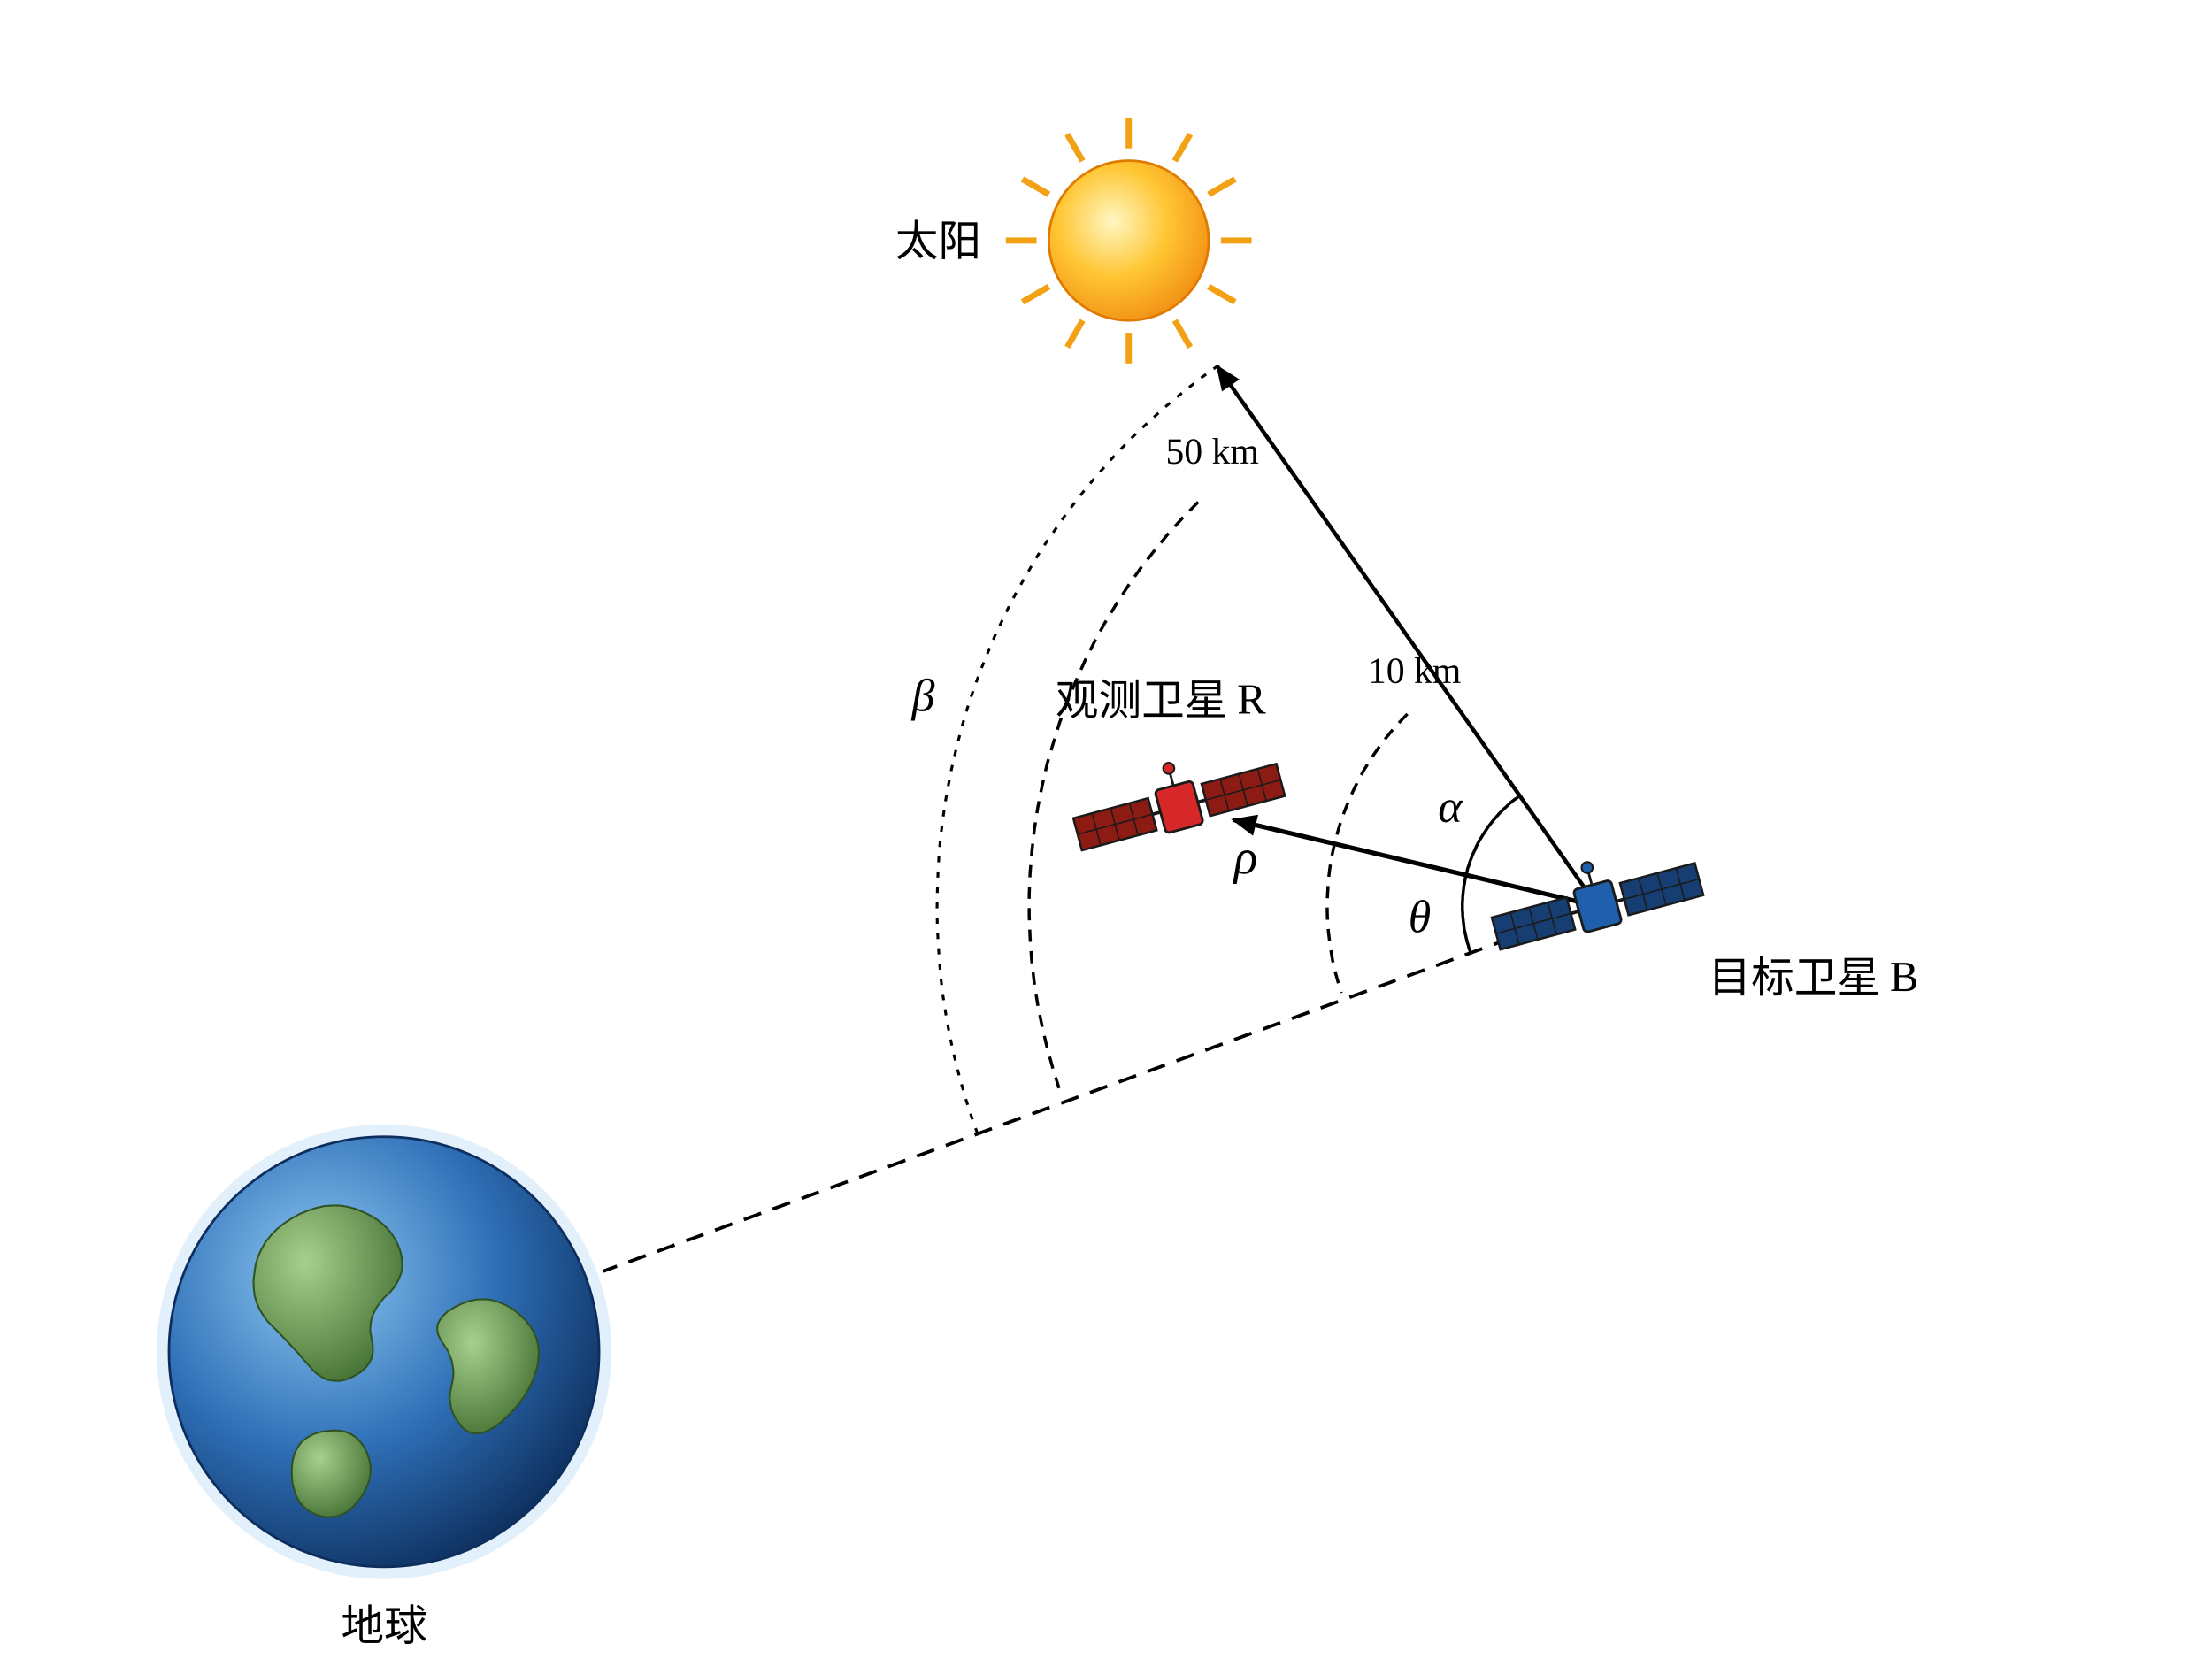
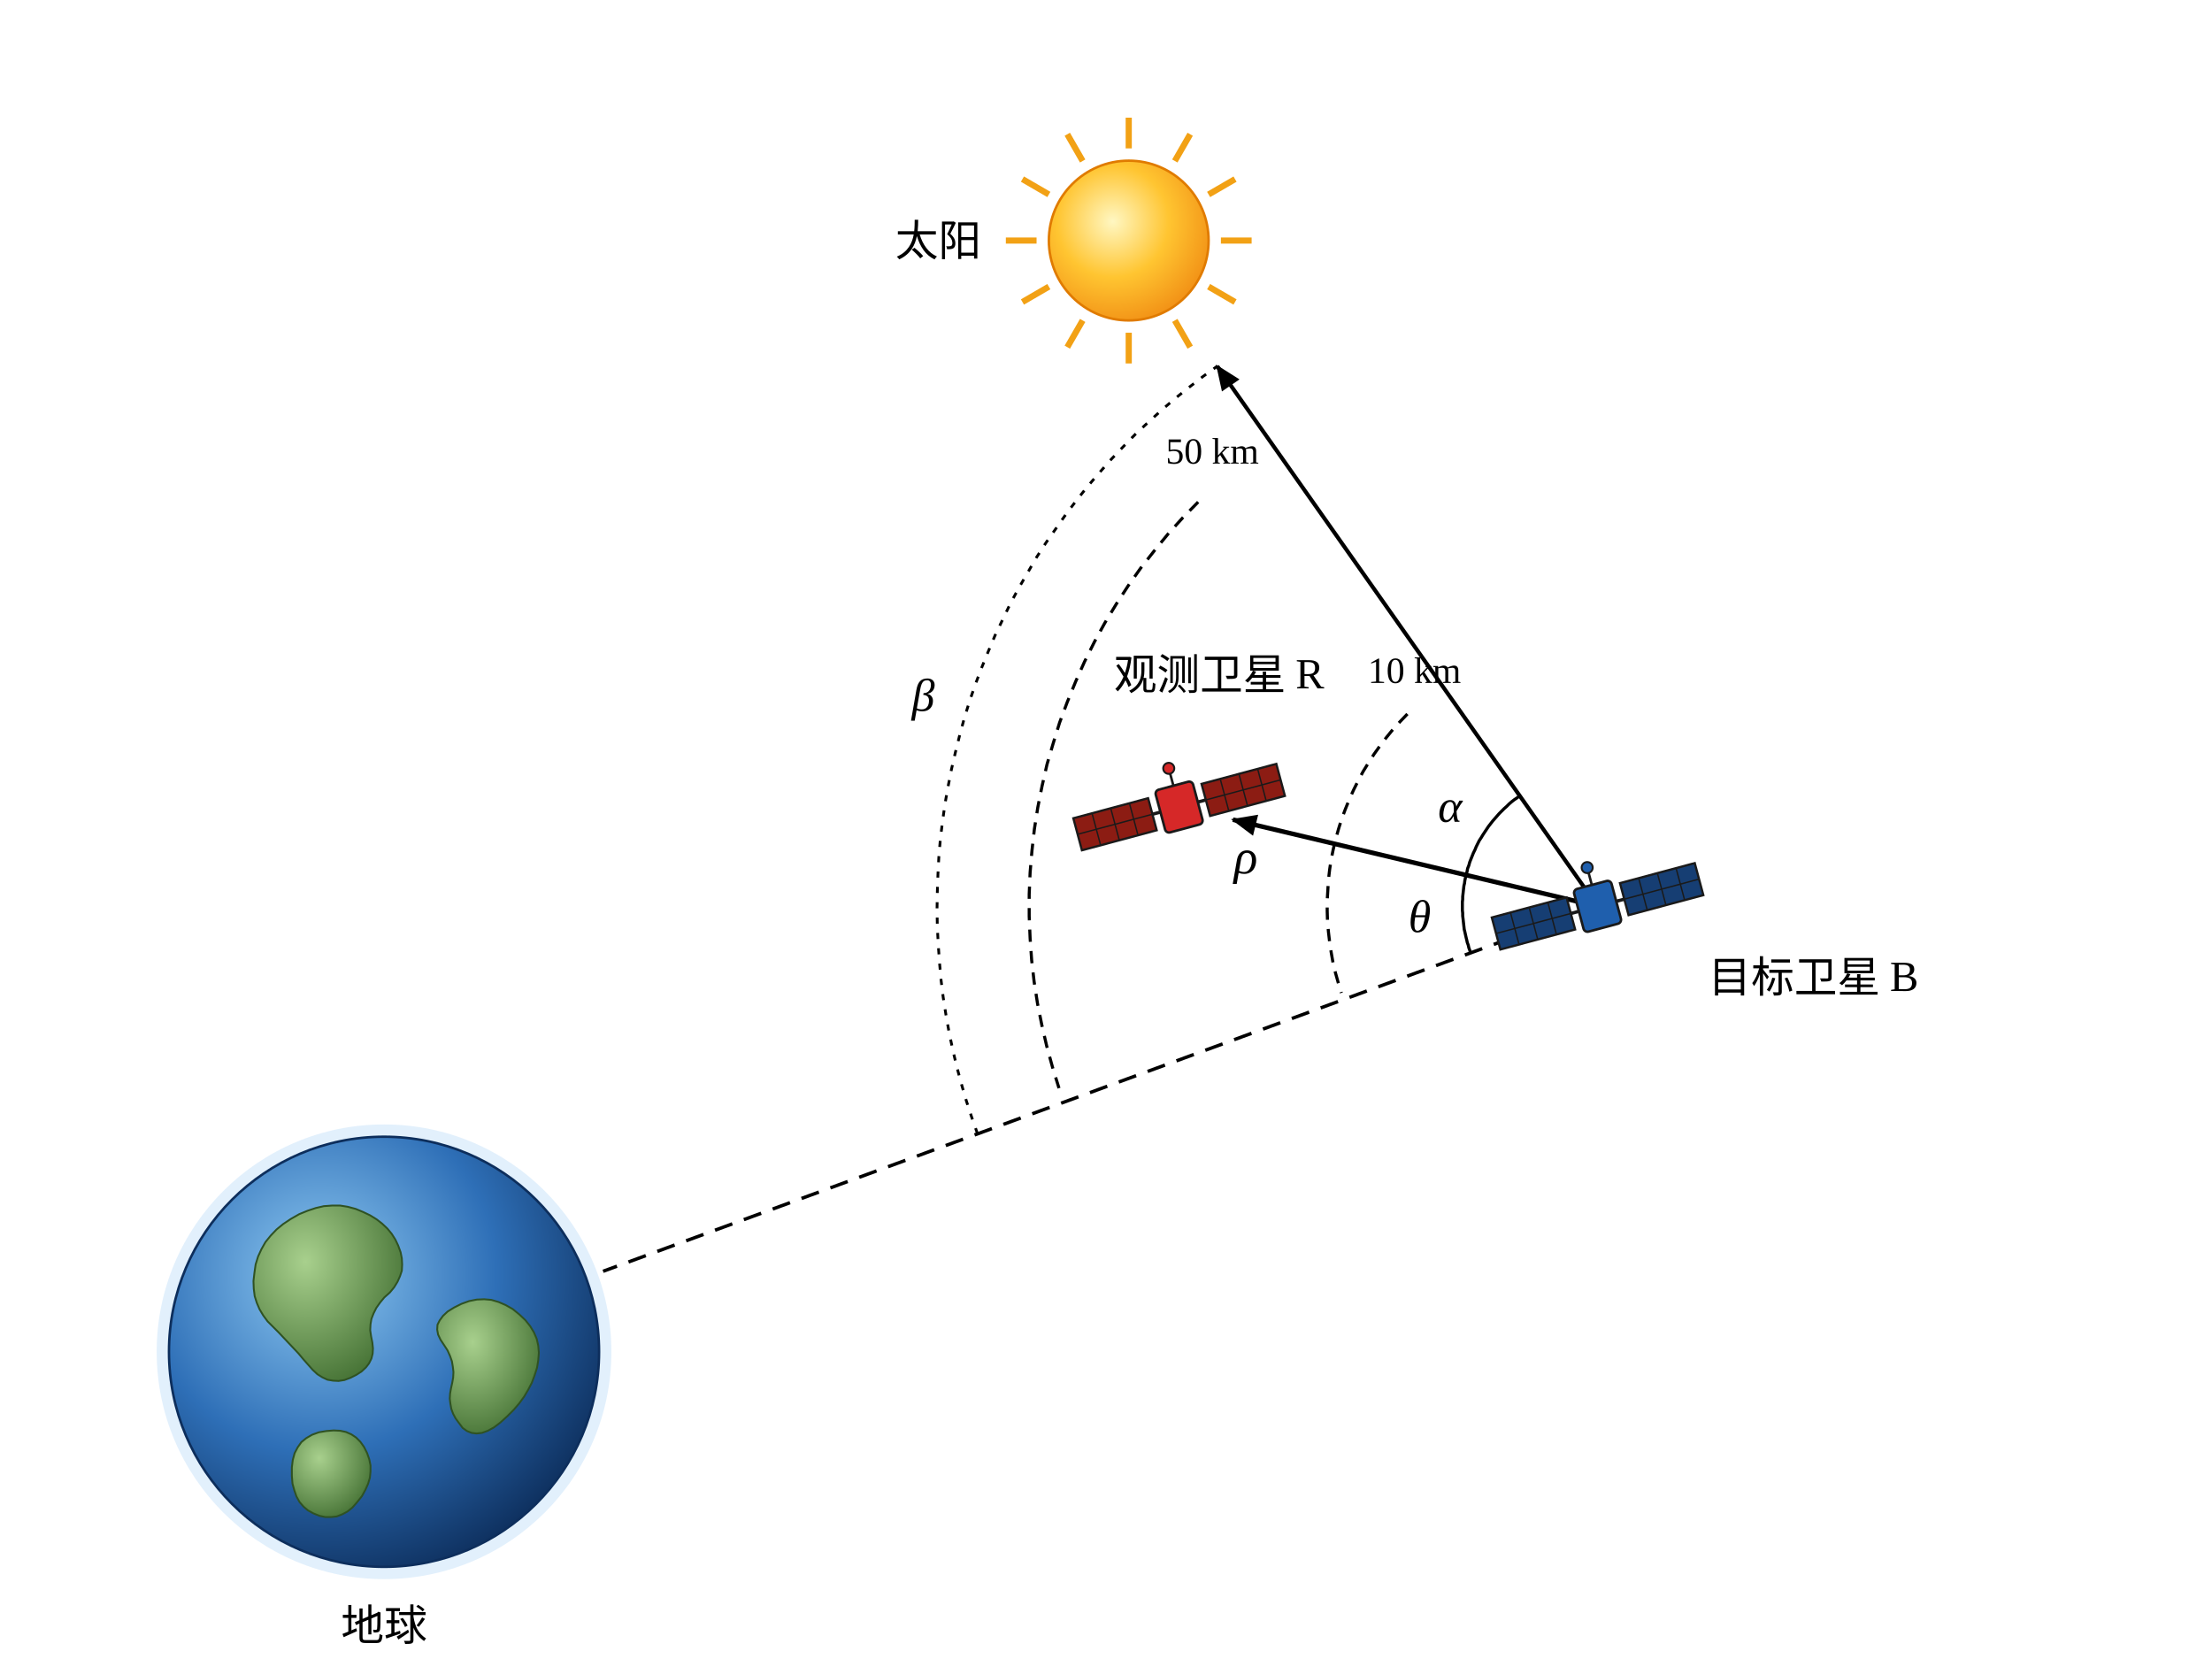
<svg xmlns="http://www.w3.org/2000/svg" width="720" height="540" viewBox="0 0 720 540">
  <rect x="0" y="0" width="720" height="540" fill="#FFFFFF" />
  <defs>
    <radialGradient id="gEarth" cx="0.35" cy="0.32" r="0.75">
      <stop offset="0" stop-color="#8EC9F2" />
      <stop offset="0.55" stop-color="#2E6FB7" />
      <stop offset="1" stop-color="#0D2E5C" />
    </radialGradient>
    <radialGradient id="gLand" cx="0.35" cy="0.32" r="0.8">
      <stop offset="0" stop-color="#A8D08D" />
      <stop offset="1" stop-color="#3E6B2E" />
    </radialGradient>
    <radialGradient id="gSun" cx="0.4" cy="0.38" r="0.7">
      <stop offset="0" stop-color="#FFF7C2" />
      <stop offset="0.5" stop-color="#FFC531" />
      <stop offset="1" stop-color="#F08A12" />
    </radialGradient>
  </defs>
  <circle cx="125" cy="440" r="74" fill="#CFE6FA" stroke="none" fill-opacity="0.6" />
  <circle cx="125" cy="440" r="70" fill="url(#gEarth)" stroke="#0D2E5C" stroke-width="0.8" />
  <polygon points="94.6,396.8 97.4,395.2 100.1,394.1 102.8,393.2 105.4,392.6 108.1,392.4 110.7,392.4 113.2,392.8 115.8,393.5 118.2,394.5 120.5,395.6 122.6,396.9 124.4,398.3 126.1,399.9 127.5,401.6 128.7,403.5 129.6,405.4 130.4,407.6 130.8,409.6 130.9,411.6 130.8,413.6 130.2,415.4 129.4,417.2 128.3,419.0 126.9,420.7 125.1,422.3 123.7,424.0 122.5,425.7 121.6,427.5 120.9,429.3 120.6,431.1 120.5,433.0 120.8,435.0 121.2,437.0 121.4,438.9 121.3,440.6 120.9,442.2 120.1,443.8 119.1,445.1 117.7,446.4 116.0,447.5 114.0,448.5 112.1,449.2 110.2,449.5 108.4,449.4 106.6,449.1 104.9,448.3 103.3,447.3 101.8,445.9 100.2,444.1 98.7,442.4 97.2,440.6 95.6,438.9 93.9,437.1 92.3,435.4 90.6,433.6 88.9,431.9 87.1,430.1 85.7,428.2 84.5,426.2 83.6,424.1 82.9,421.9 82.6,419.5 82.5,417.0 82.8,414.4 83.2,411.6 84.0,409.0 85.1,406.6 86.4,404.3 88.1,402.2 90.0,400.2 92.2,398.4" fill="url(#gLand)" stroke="#2F5223" stroke-width="0.6" />
  <polygon points="147.8,425.6 150.2,424.4 152.7,423.5 155.2,423.0 157.6,422.9 159.9,423.1 162.3,423.8 164.6,424.8 166.9,426.1 169.1,427.9 171.0,429.7 172.6,431.7 173.8,433.7 174.7,435.8 175.2,438.0 175.4,440.3 175.2,442.8 174.8,445.2 174.0,447.7 173.1,450.1 171.9,452.4 170.6,454.6 169.0,456.8 167.2,458.9 165.1,461.0 162.9,463.0 160.8,464.6 158.8,465.7 156.9,466.4 155.1,466.6 153.5,466.4 152.0,465.8 150.6,464.8 149.4,463.2 148.3,461.7 147.5,460.2 146.9,458.6 146.6,456.9 146.4,455.3 146.5,453.6 146.8,451.9 147.2,450.1 147.5,448.4 147.6,446.6 147.4,444.9 147.1,443.1 146.5,441.4 145.7,439.6 144.6,437.9 143.4,436.1 142.6,434.4 142.3,432.8 142.4,431.2 143.1,429.8 144.2,428.3 145.7,426.9" fill="url(#gLand)" stroke="#2F5223" stroke-width="0.6" />
  <polygon points="103.8,466.2 106.2,465.8 108.6,465.6 110.7,465.7 112.6,466.1 114.4,466.9 115.9,467.9 117.3,469.3 118.5,471.0 119.5,473.0 120.2,475.0 120.6,477.0 120.6,479.0 120.4,481.0 119.8,483.0 118.9,485.0 117.8,487.0 116.2,489.0 114.7,490.7 113.1,492.0 111.4,492.9 109.6,493.6 107.8,493.8 105.9,493.8 104.0,493.4 102.0,492.6 100.2,491.6 98.8,490.4 97.5,488.9 96.5,487.1 95.8,485.1 95.2,482.9 95.0,480.4 95.0,477.6 95.3,475.2 95.9,473.0 96.9,471.1 98.1,469.4 99.7,468.1 101.6,467.0" fill="url(#gLand)" stroke="#2F5223" stroke-width="0.6" />
  <text x="125.0" y="534.0" font-family="SimSun, Times New Roman" font-size="14" text-anchor="middle" fill="#000000">地球</text>
  <line x1="520.0" y1="295.0" x2="196.3" y2="413.8" stroke="#000000" stroke-width="1.1" stroke-dasharray="6,4" />
  <line x1="397.4" y1="78.3" x2="407.4" y2="78.3" stroke="#F2A115" stroke-width="2.0" />
  <line x1="393.4" y1="93.3" x2="402.0" y2="98.3" stroke="#F2A115" stroke-width="2.0" />
  <line x1="382.4" y1="104.3" x2="387.4" y2="113.0" stroke="#F2A115" stroke-width="2.0" />
  <line x1="367.4" y1="108.3" x2="367.4" y2="118.3" stroke="#F2A115" stroke-width="2.0" />
  <line x1="352.4" y1="104.3" x2="347.4" y2="113.0" stroke="#F2A115" stroke-width="2.0" />
  <line x1="341.4" y1="93.3" x2="332.8" y2="98.3" stroke="#F2A115" stroke-width="2.0" />
  <line x1="337.4" y1="78.3" x2="327.4" y2="78.3" stroke="#F2A115" stroke-width="2.0" />
  <line x1="341.4" y1="63.3" x2="332.8" y2="58.3" stroke="#F2A115" stroke-width="2.0" />
  <line x1="352.4" y1="52.4" x2="347.4" y2="43.7" stroke="#F2A115" stroke-width="2.0" />
  <line x1="367.4" y1="48.3" x2="367.4" y2="38.3" stroke="#F2A115" stroke-width="2.0" />
  <line x1="382.4" y1="52.4" x2="387.4" y2="43.7" stroke="#F2A115" stroke-width="2.0" />
  <line x1="393.4" y1="63.3" x2="402.0" y2="58.3" stroke="#F2A115" stroke-width="2.0" />
  <circle cx="367.4" cy="78.3" r="26" fill="url(#gSun)" stroke="#E07B00" stroke-width="0.8" />
  <text x="319.4" y="83.3" font-family="SimSun, Times New Roman" font-size="14" text-anchor="end" fill="#000000">太阳</text>
  <line x1="520.0" y1="295.0" x2="396.2" y2="119.2" stroke="#000000" stroke-width="1.3" />
  <polygon points="396.2,119.2 403.0,123.5 397.9,127.0" fill="#000000" stroke="#000000" stroke-width="0.5" />
  <polyline points="458.1,232.4 455.8,234.8 453.5,237.3 451.3,240.0 449.3,242.6 447.3,245.4 445.5,248.2 443.7,251.1 442.1,254.1 440.6,257.1 439.2,260.2 437.9,263.4 436.7,266.6 435.7,269.8 434.8,273.0 434.0,276.3 433.3,279.7 432.8,283.0 432.4,286.4 432.2,289.8 432.0,293.2 432.0,296.5 432.1,299.9 432.4,303.3 432.8,306.7 433.3,310.0 433.9,313.4 434.7,316.7 435.6,319.9 436.6,323.2" fill="none" stroke="#000000" stroke-width="1.0" stroke-dasharray="4,3" />
  <text x="460.4" y="222.3" font-family="SimSun, Times New Roman" font-size="12" text-anchor="middle" fill="#000000">10 km</text>
  <polyline points="390.0,163.4 385.0,168.5 380.2,173.8 375.7,179.3 371.3,184.9 367.2,190.7 363.3,196.7 359.6,202.8 356.2,209.0 353.0,215.4 350.1,221.9 347.4,228.5 344.9,235.2 342.8,242.0 340.8,248.8 339.2,255.8 337.8,262.8 336.7,269.8 335.9,276.9 335.3,284.0 335.0,291.1 335.0,298.2 335.3,305.4 335.8,312.5 336.6,319.5 337.7,326.6 339.1,333.6 340.7,340.5 342.6,347.4 344.7,354.2" fill="none" stroke="#000000" stroke-width="1.0" stroke-dasharray="4,3" />
  <text x="394.6" y="150.9" font-family="SimSun, Times New Roman" font-size="12" text-anchor="middle" fill="#000000">50 km</text>
  <line x1="520.0" y1="295.0" x2="401.3" y2="266.8" stroke="#000000" stroke-width="1.5" />
  <polygon points="401.3,266.8 409.2,265.5 407.7,271.6" fill="#000000" stroke="#000000" stroke-width="0.5" />
  <text x="405.5" y="284.3" font-family="SimSun, Times New Roman" font-size="16" text-anchor="middle" fill="#000000" font-style="italic">ρ</text>
  <g transform="translate(383.8 262.7) rotate(-15.0) scale(0.9)">
    <rect x="-38" y="-6" width="28" height="12" fill="#8C1C13" stroke="#1A1A1A" stroke-width="0.8" />
    <line x1="-31" y1="-6" x2="-31" y2="6" stroke="#1A1A1A" stroke-width="0.5" />
    <line x1="-24" y1="-6" x2="-24" y2="6" stroke="#1A1A1A" stroke-width="0.5" />
    <line x1="-17" y1="-6" x2="-17" y2="6" stroke="#1A1A1A" stroke-width="0.5" />
    <line x1="-38" y1="-6" x2="-38" y2="6" stroke="none" />
    <line x1="-38" y1="0" x2="-10" y2="0" stroke="#1A1A1A" stroke-width="0.5" />
    <line x1="-10" y1="0" x2="-7" y2="0" stroke="#1A1A1A" stroke-width="1.2" />
    <rect x="10" y="-6" width="28" height="12" fill="#8C1C13" stroke="#1A1A1A" stroke-width="0.8" />
    <line x1="17" y1="-6" x2="17" y2="6" stroke="#1A1A1A" stroke-width="0.5" />
    <line x1="24" y1="-6" x2="24" y2="6" stroke="#1A1A1A" stroke-width="0.5" />
    <line x1="31" y1="-6" x2="31" y2="6" stroke="#1A1A1A" stroke-width="0.5" />
    <line x1="10" y1="-6" x2="10" y2="6" stroke="none" />
    <line x1="10" y1="0" x2="38" y2="0" stroke="#1A1A1A" stroke-width="0.5" />
    <line x1="7" y1="0" x2="10" y2="0" stroke="#1A1A1A" stroke-width="1.2" />
    <rect x="-7" y="-8" width="14" height="16" rx="1.5" ry="1.5" fill="#D62828" stroke="#1A1A1A" stroke-width="0.9" />
    <line x1="0" y1="-8" x2="0" y2="-13" stroke="#1A1A1A" stroke-width="0.9" />
    <circle cx="0" cy="-14.5" r="2" fill="#D62828" stroke="#1A1A1A" stroke-width="0.7" />
  </g>
-   <text x="377.8" y="232.7" font-family="SimSun, Times New Roman" font-size="14" text-anchor="middle" fill="#000000">观测卫星 R</text>
+   <text x="396.8" y="224.5" font-family="SimSun, Times New Roman" font-size="14" text-anchor="middle" fill="#000000">观测卫星 R</text>
  <g transform="translate(520.0 295.0) rotate(-15.0) scale(0.9)">
    <rect x="-38" y="-6" width="28" height="12" fill="#163E73" stroke="#1A1A1A" stroke-width="0.8" />
    <line x1="-31" y1="-6" x2="-31" y2="6" stroke="#1A1A1A" stroke-width="0.5" />
    <line x1="-24" y1="-6" x2="-24" y2="6" stroke="#1A1A1A" stroke-width="0.5" />
    <line x1="-17" y1="-6" x2="-17" y2="6" stroke="#1A1A1A" stroke-width="0.5" />
    <line x1="-38" y1="-6" x2="-38" y2="6" stroke="none" />
    <line x1="-38" y1="0" x2="-10" y2="0" stroke="#1A1A1A" stroke-width="0.5" />
    <line x1="-10" y1="0" x2="-7" y2="0" stroke="#1A1A1A" stroke-width="1.2" />
    <rect x="10" y="-6" width="28" height="12" fill="#163E73" stroke="#1A1A1A" stroke-width="0.8" />
    <line x1="17" y1="-6" x2="17" y2="6" stroke="#1A1A1A" stroke-width="0.5" />
    <line x1="24" y1="-6" x2="24" y2="6" stroke="#1A1A1A" stroke-width="0.5" />
    <line x1="31" y1="-6" x2="31" y2="6" stroke="#1A1A1A" stroke-width="0.5" />
    <line x1="10" y1="-6" x2="10" y2="6" stroke="none" />
    <line x1="10" y1="0" x2="38" y2="0" stroke="#1A1A1A" stroke-width="0.5" />
    <line x1="7" y1="0" x2="10" y2="0" stroke="#1A1A1A" stroke-width="1.2" />
    <rect x="-7" y="-8" width="14" height="16" rx="1.5" ry="1.5" fill="#1F5FAD" stroke="#1A1A1A" stroke-width="0.9" />
    <line x1="0" y1="-8" x2="0" y2="-13" stroke="#1A1A1A" stroke-width="0.9" />
    <circle cx="0" cy="-14.5" r="2" fill="#1F5FAD" stroke="#1A1A1A" stroke-width="0.7" />
  </g>
  <text x="556.0" y="323.0" font-family="SimSun, Times New Roman" font-size="14" text-anchor="start" fill="#000000">目标卫星 B</text>
  <polyline points="477.2,284.8 477.5,283.8 477.7,282.7 478.1,281.7 478.4,280.6 478.8,279.6 479.2,278.6 479.6,277.6 480.1,276.6 480.5,275.6 481.0,274.6 481.5,273.6 482.1,272.7 482.7,271.7 483.3,270.8 483.9,269.9 484.5,269.0 485.2,268.1 485.9,267.2 486.6,266.4 487.3,265.6 488.0,264.8 488.8,264.0 489.6,263.2 490.4,262.5 491.2,261.7 492.0,261.0 492.9,260.3 493.8,259.7 494.7,259.0" fill="none" stroke="#000000" stroke-width="1.0" />
  <text x="472.0" y="267.5" font-family="SimSun, Times New Roman" font-size="15" text-anchor="middle" fill="#000000" font-style="italic">α</text>
  <polyline points="478.7,310.2 478.4,309.3 478.1,308.5 477.9,307.6 477.6,306.8 477.4,305.9 477.2,305.1 477.0,304.2 476.8,303.3 476.6,302.5 476.5,301.6 476.4,300.7 476.3,299.8 476.2,298.9 476.1,298.1 476.1,297.2 476.0,296.3 476.0,295.4 476.0,294.5 476.0,293.6 476.1,292.7 476.1,291.9 476.2,291.0 476.3,290.1 476.4,289.2 476.5,288.3 476.7,287.5 476.8,286.6 477.0,285.7 477.2,284.8" fill="none" stroke="#000000" stroke-width="1.0" />
  <text x="462.1" y="303.4" font-family="SimSun, Times New Roman" font-size="15" text-anchor="middle" fill="#000000" font-style="italic">θ</text>
  <polyline points="318.2,369.1 316.3,363.7 314.5,358.2 312.9,352.7 311.4,347.1 310.1,341.6 308.9,335.9 307.9,330.3 307.0,324.6 306.3,318.9 305.8,313.2 305.4,307.5 305.1,301.7 305.0,296.0 305.1,290.2 305.3,284.5 305.6,278.8 306.1,273.0 306.8,267.3 307.6,261.6 308.6,256.0 309.7,250.4 311.0,244.8 312.4,239.2 313.9,233.7 315.6,228.2 317.5,222.7 319.5,217.4 321.7,212.0 323.9,206.8 326.4,201.6 328.9,196.4 331.6,191.4 334.5,186.4 337.4,181.4 340.5,176.6 343.8,171.9 347.1,167.2 350.6,162.6 354.2,158.1 357.9,153.8 361.7,149.5 365.7,145.3 369.7,141.2 373.9,137.3 378.2,133.4 382.5,129.7 387.0,126.1 391.5,122.6 396.2,119.2" fill="none" stroke="#000000" stroke-width="0.9" stroke-dasharray="2,3" />
  <text x="300.5" y="231.4" font-family="SimSun, Times New Roman" font-size="15" text-anchor="middle" fill="#000000" font-style="italic">β</text>
</svg>
